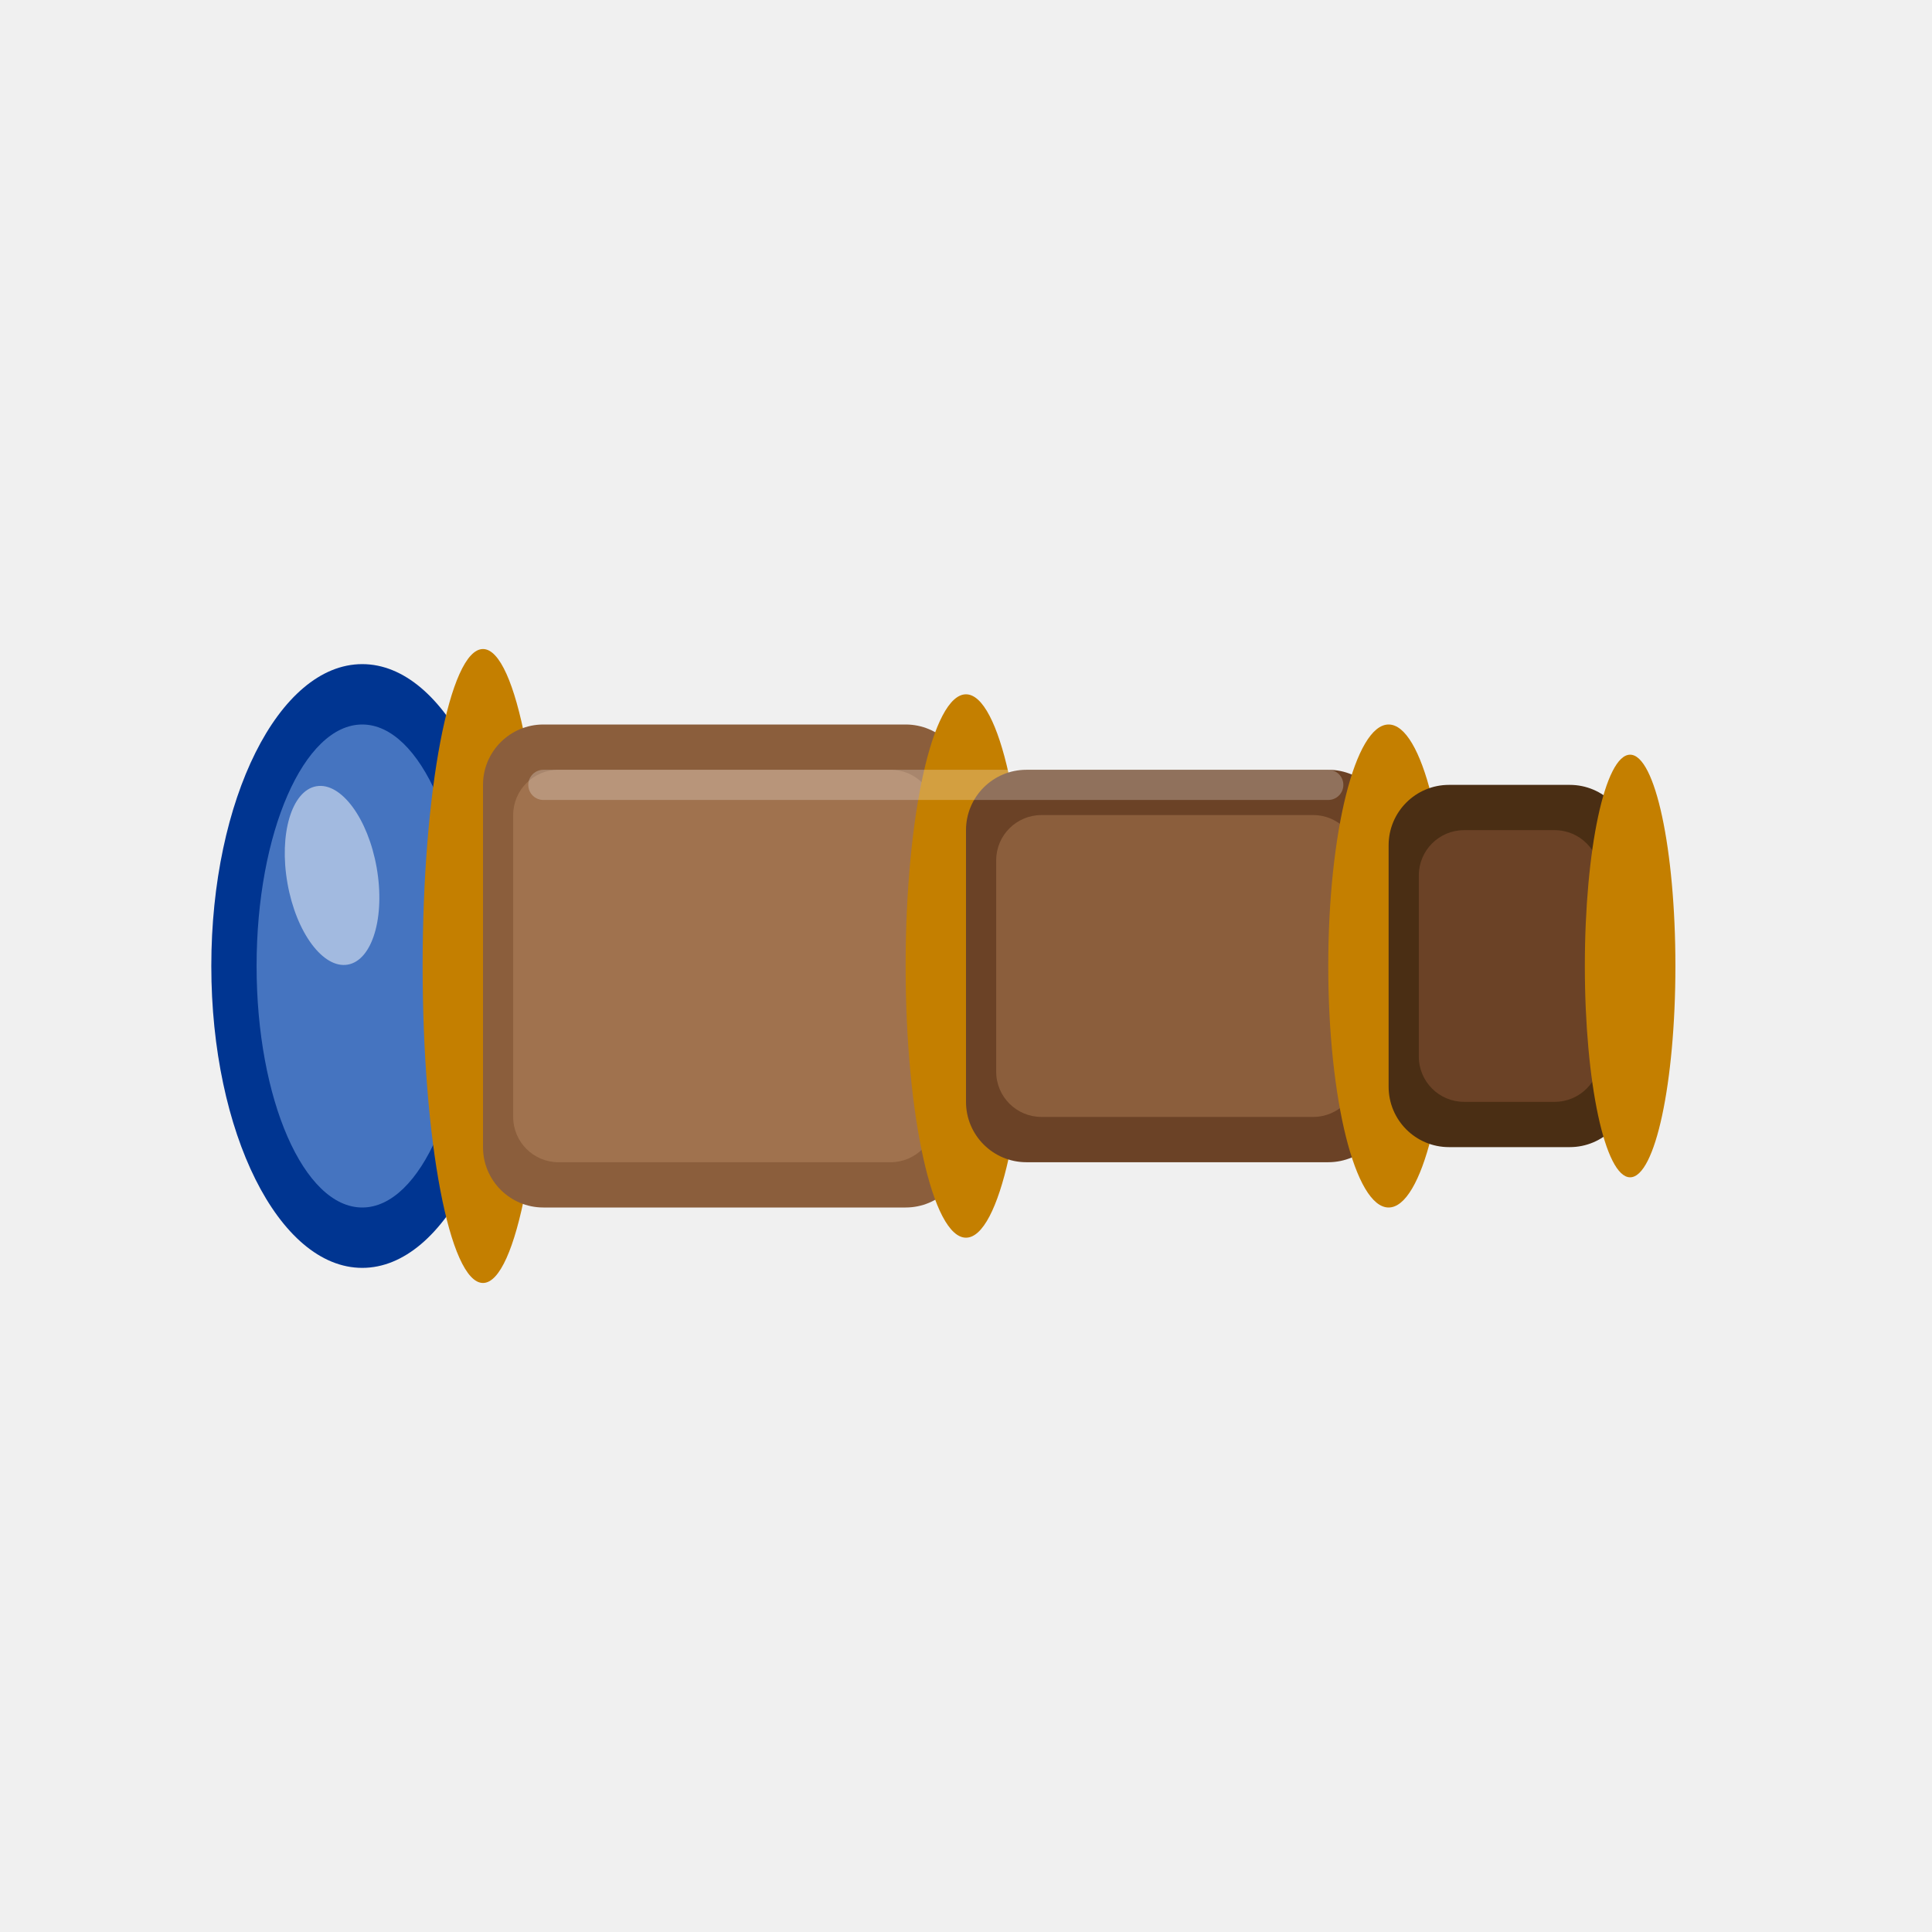
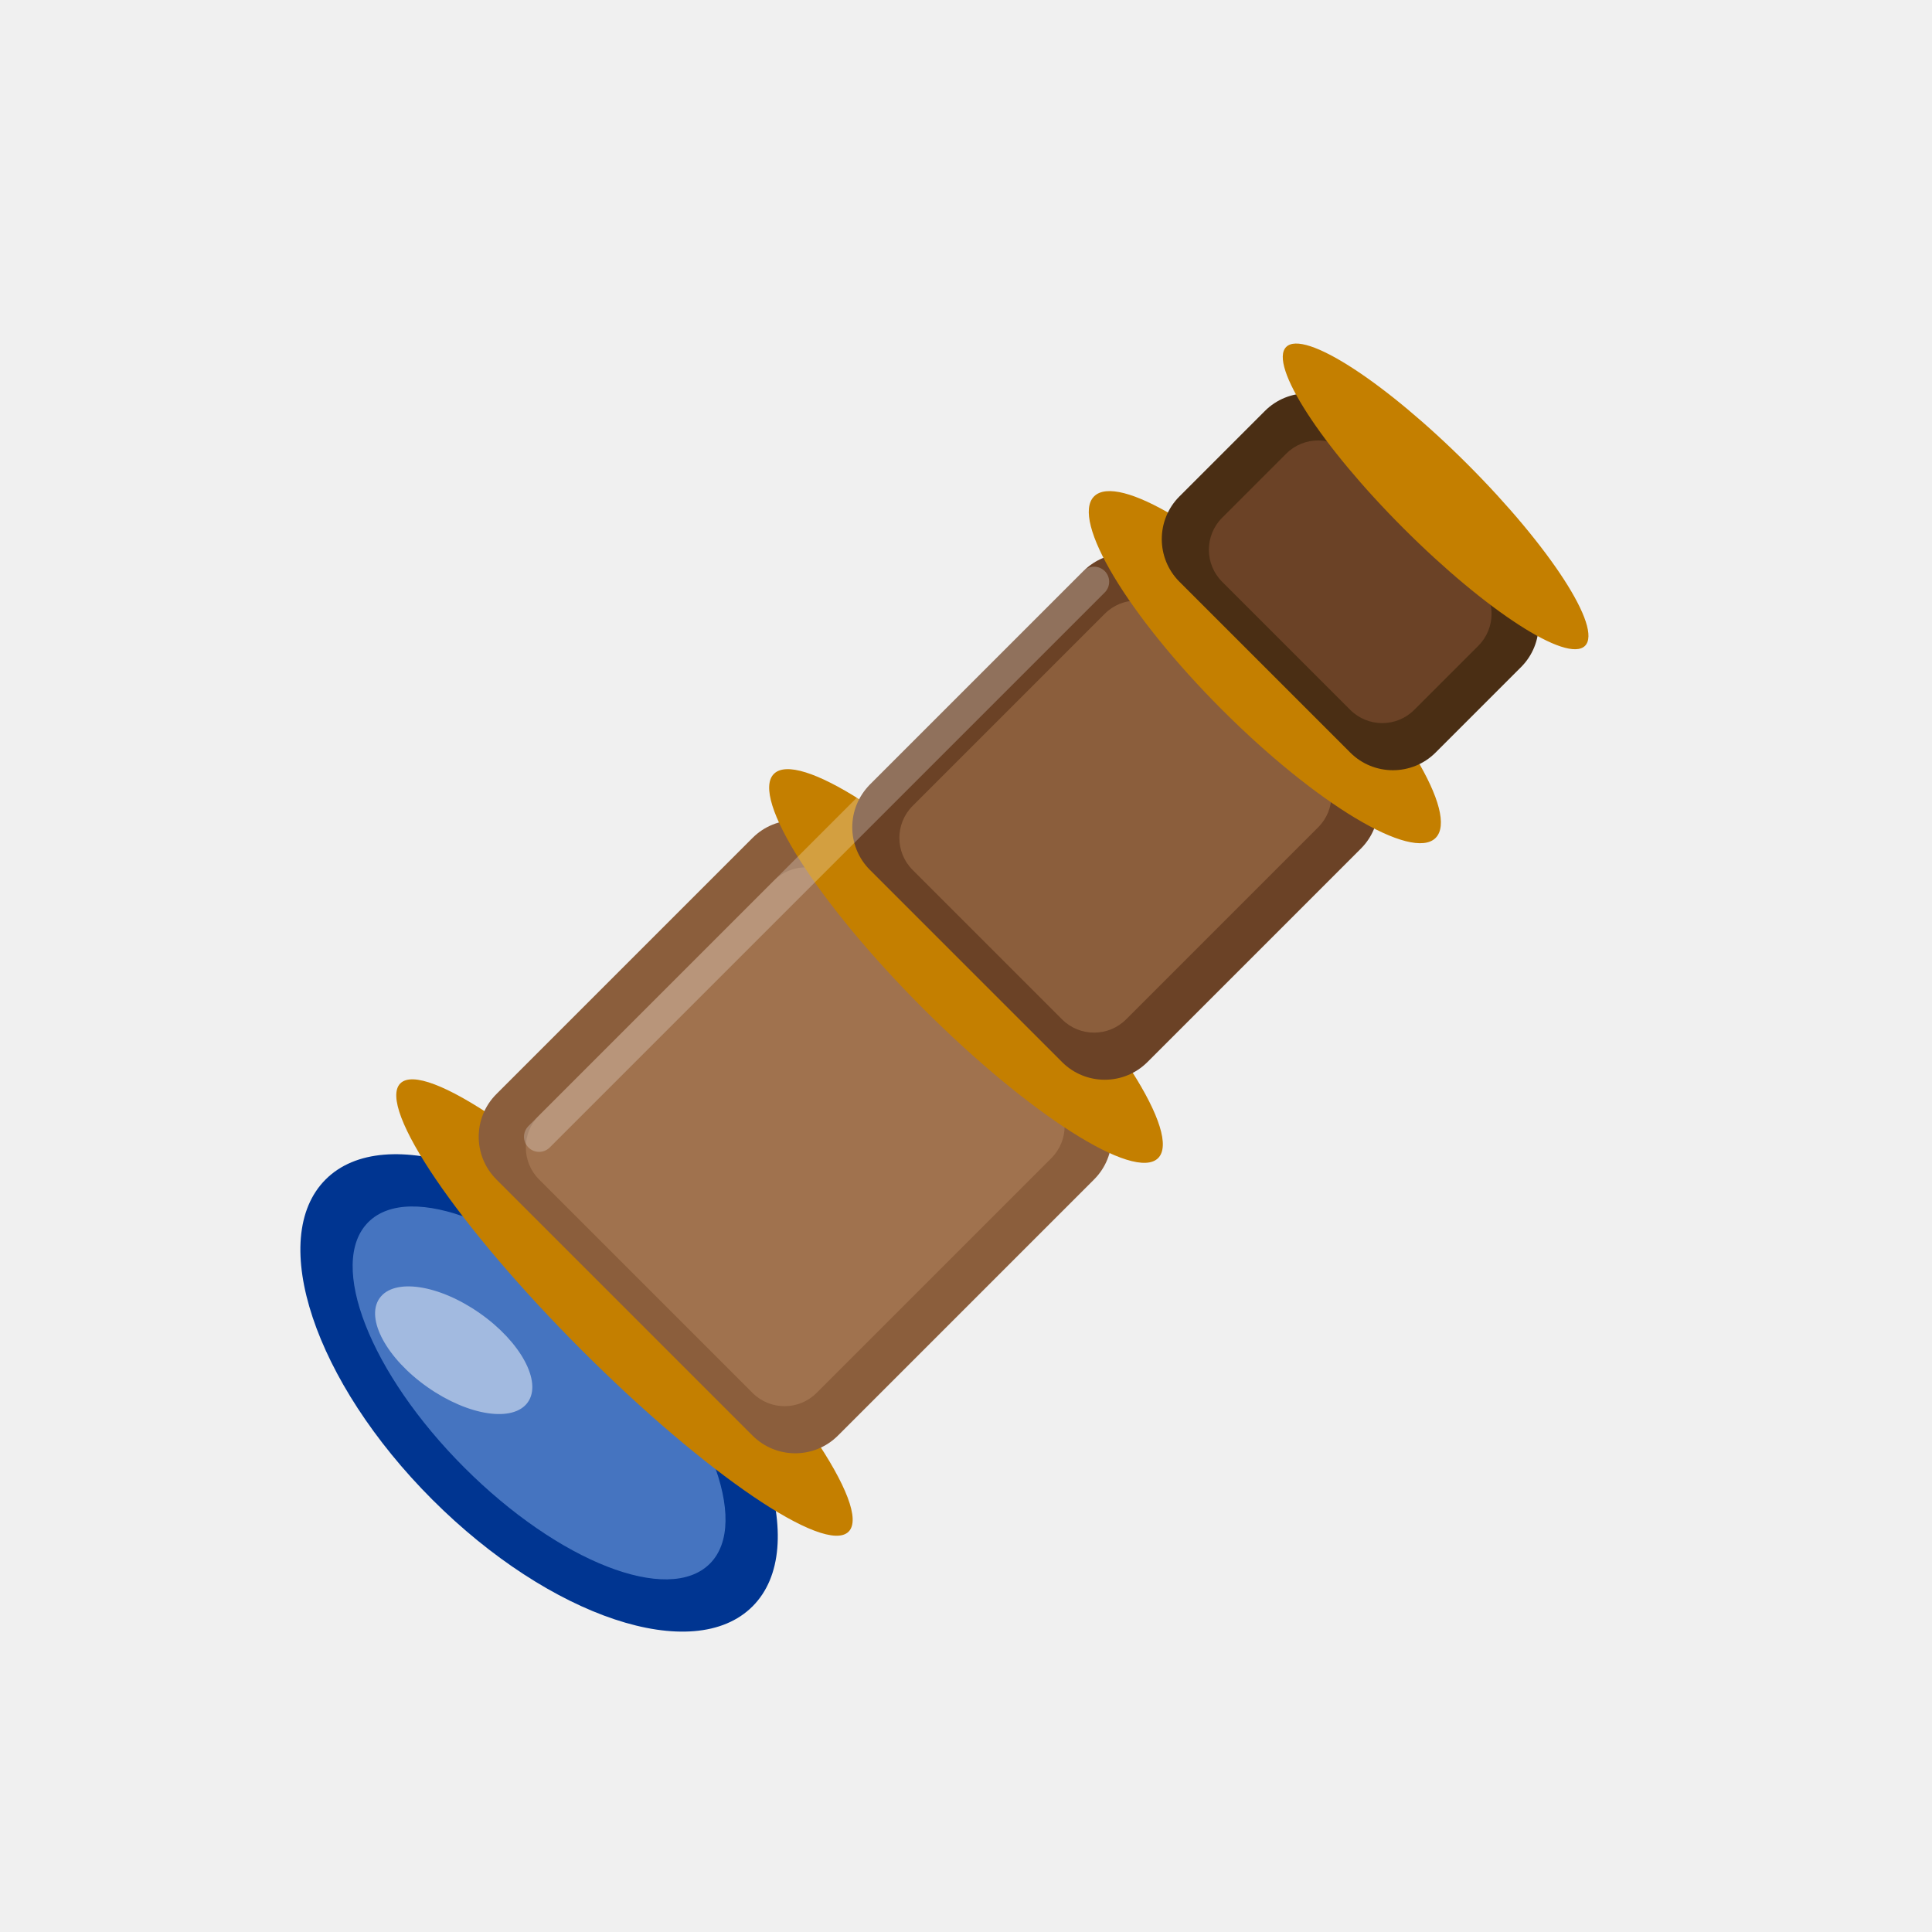
<svg xmlns="http://www.w3.org/2000/svg" viewBox="0 0 64 64">
-   <ellipse cx="12" cy="32" rx="5" ry="10" fill="#003591" />
-   <ellipse cx="12" cy="32" rx="3.5" ry="8" fill="#89b4f0" opacity="0.5" />
-   <ellipse cx="11" cy="29" rx="1.5" ry="3" fill="white" opacity="0.5" transform="rotate(-10 11 29)" />
-   <ellipse cx="16" cy="32" rx="2" ry="10.5" fill="#C47F00" />
-   <rect x="16" y="24" width="16" height="16" rx="2" fill="#8B5E3C" />
-   <rect x="17" y="25.5" width="14" height="13" rx="1.5" fill="#A0724E" />
-   <ellipse cx="32" cy="32" rx="2" ry="9" fill="#C47F00" />
-   <rect x="32" y="25.5" width="14" height="13" rx="2" fill="#6B4226" />
-   <rect x="33" y="27" width="12" height="10" rx="1.5" fill="#8B5E3C" />
-   <ellipse cx="46" cy="32" rx="2" ry="8" fill="#C47F00" />
-   <rect x="46" y="26" width="8" height="12" rx="2" fill="#4A2E14" />
-   <rect x="47" y="27.5" width="6" height="9" rx="1.5" fill="#6B4226" />
-   <ellipse cx="54" cy="32" rx="1.5" ry="7" fill="#C47F00" />
-   <line x1="18" y1="26" x2="44" y2="26" stroke="white" stroke-width="1" opacity="0.25" stroke-linecap="round" />
+   <g transform="rotate(-45 32 32)">
+     <ellipse cx="12" cy="32" rx="5" ry="10" fill="#003591" />
+     <ellipse cx="12" cy="32" rx="3.5" ry="8" fill="#89b4f0" opacity="0.5" />
+     <ellipse cx="11" cy="29" rx="1.5" ry="3" fill="white" opacity="0.5" transform="rotate(-10 11 29)" />
+     <ellipse cx="16" cy="32" rx="2" ry="10.5" fill="#C47F00" />
+     <rect x="16" y="24" width="16" height="16" rx="2" fill="#8B5E3C" />
+     <rect x="17" y="25.5" width="14" height="13" rx="1.5" fill="#A0724E" />
+     <ellipse cx="32" cy="32" rx="2" ry="9" fill="#C47F00" />
+     <rect x="32" y="25.5" width="14" height="13" rx="2" fill="#6B4226" />
+     <rect x="33" y="27" width="12" height="10" rx="1.5" fill="#8B5E3C" />
+     <ellipse cx="46" cy="32" rx="2" ry="8" fill="#C47F00" />
+     <rect x="46" y="26" width="8" height="12" rx="2" fill="#4A2E14" />
+     <rect x="47" y="27.5" width="6" height="9" rx="1.5" fill="#6B4226" />
+     <ellipse cx="54" cy="32" rx="1.5" ry="7" fill="#C47F00" />
+     <line x1="18" y1="26" x2="44" y2="26" stroke="white" stroke-width="1" opacity="0.25" stroke-linecap="round" />
+   </g>
</svg>
